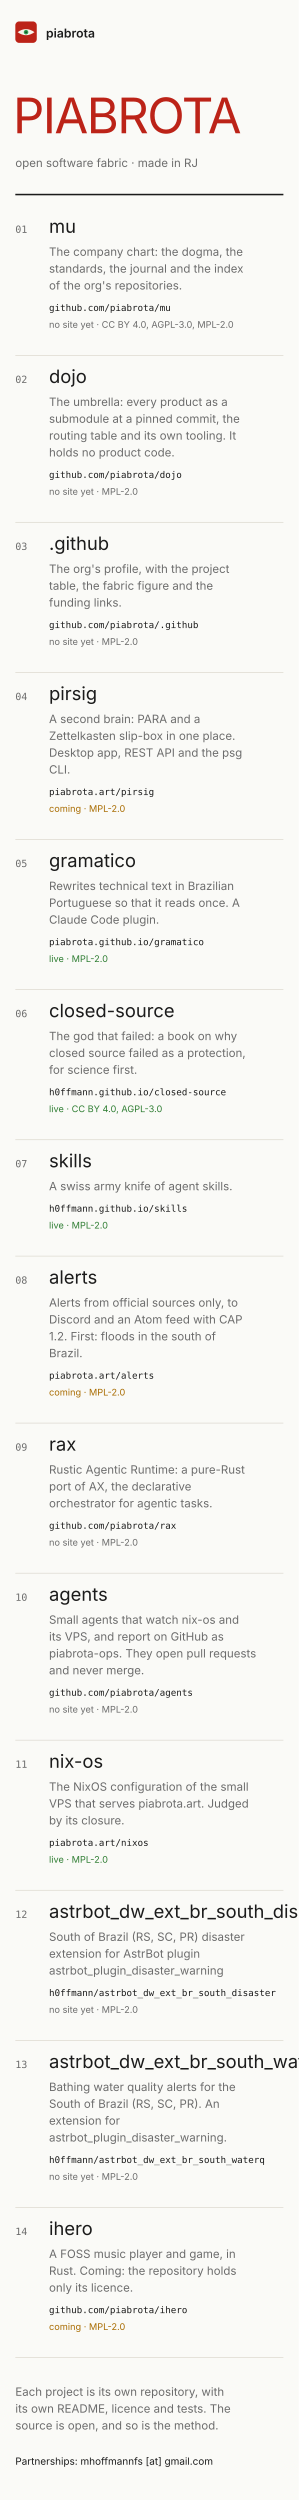
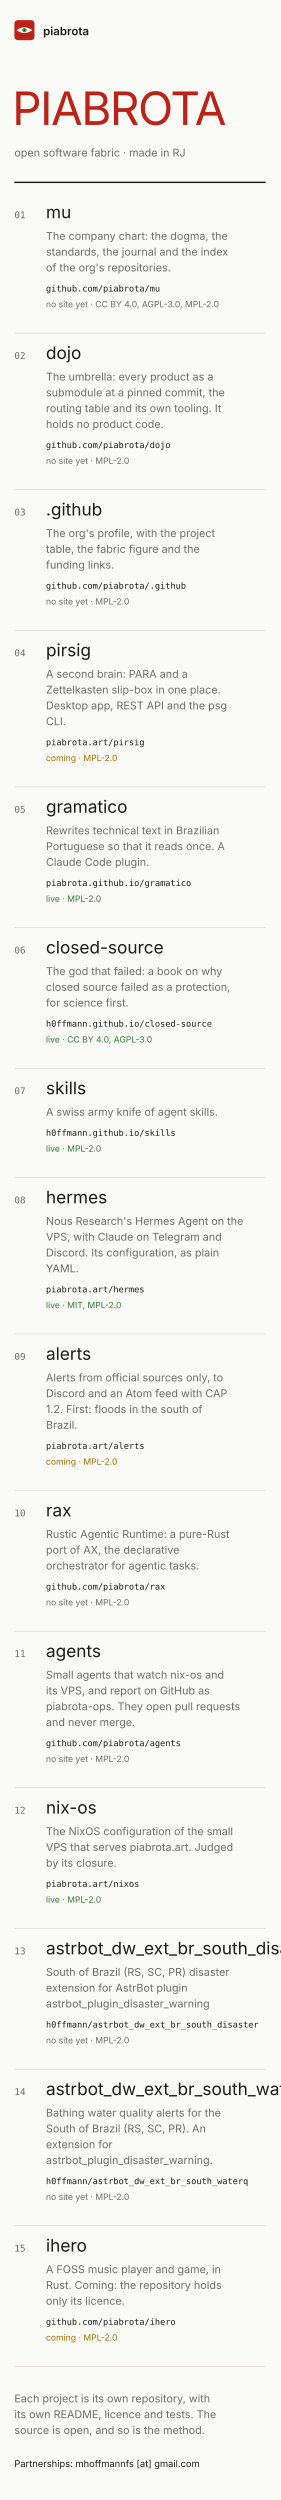
- <svg xmlns="http://www.w3.org/2000/svg" width="390" height="3264" viewBox="0 0 390 3264" font-family="Inter, system-ui, -apple-system, 'Segoe UI', sans-serif" role="img" aria-label="Mockup B, index: the piabrota.art homepage, 390 px wide">
+ <svg xmlns="http://www.w3.org/2000/svg" width="390" height="3482" viewBox="0 0 390 3482" font-family="Inter, system-ui, -apple-system, 'Segoe UI', sans-serif" role="img" aria-label="Mockup B, index: the piabrota.art homepage, 390 px wide">
  <defs />
-   <rect fill="#FAFAF7" height="3264" width="390" x="0" y="0" />
+   <rect fill="#FAFAF7" height="3482" width="390" x="0" y="0" />
  <g>
    <rect fill="#BC2318" height="28" rx="5" width="28" x="20" y="28" />
    <path d="M23 42 Q34 34 45 42 Q34 50 23 42Z" fill="#F7F3EA" />
    <circle cx="34" cy="42" fill="#2E9E4F" r="3" />
    <circle cx="34" cy="42" fill="#0B0D12" r="1" />
  </g>
  <text fill="#1B1B1B" font-size="16" font-weight="600" x="60" y="49">piabrota</text>
  <text fill="#BC2318" font-family="'Fjalla One', 'Arial Narrow', Inter, sans-serif" font-size="64" letter-spacing="-2" x="17" y="174">PIABROTA</text>
  <text fill="#6B6B6B" font-size="15" x="20" y="218">open software fabric · made in RJ</text>
  <line stroke="#1B1B1B" stroke-width="2" x1="20" x2="370" y1="254" y2="254" />
  <text fill="#6B6B6B" font-family="'JetBrains Mono', ui-monospace, monospace" font-size="13" x="20" y="304">01</text>
  <text fill="#1B1B1B" font-family="'Fjalla One', 'Arial Narrow', Inter, sans-serif" font-size="24" x="64" y="304">mu</text>
  <text fill="#6B6B6B" font-size="15" x="64" y="334">The company chart: the dogma, the</text>
  <text fill="#6B6B6B" font-size="15" x="64" y="356">standards, the journal and the index</text>
  <text fill="#6B6B6B" font-size="15" x="64" y="378">of the org's repositories.</text>
  <text fill="#1B1B1B" font-family="'JetBrains Mono', ui-monospace, monospace" font-size="12" x="64" y="406">github.com/piabrota/mu</text>
  <text fill="#6B6B6B" font-size="12" x="64" y="428">no site yet · CC BY 4.0, AGPL-3.0, MPL-2.0</text>
  <line stroke="#DEDBD2" x1="20" x2="370" y1="464" y2="464" />
  <text fill="#6B6B6B" font-family="'JetBrains Mono', ui-monospace, monospace" font-size="13" x="20" y="500">02</text>
  <text fill="#1B1B1B" font-family="'Fjalla One', 'Arial Narrow', Inter, sans-serif" font-size="24" x="64" y="500">dojo</text>
  <text fill="#6B6B6B" font-size="15" x="64" y="530">The umbrella: every product as a</text>
  <text fill="#6B6B6B" font-size="15" x="64" y="552">submodule at a pinned commit, the</text>
  <text fill="#6B6B6B" font-size="15" x="64" y="574">routing table and its own tooling. It</text>
  <text fill="#6B6B6B" font-size="15" x="64" y="596">holds no product code.</text>
  <text fill="#1B1B1B" font-family="'JetBrains Mono', ui-monospace, monospace" font-size="12" x="64" y="624">github.com/piabrota/dojo</text>
  <text fill="#6B6B6B" font-size="12" x="64" y="646">no site yet · MPL-2.0</text>
  <line stroke="#DEDBD2" x1="20" x2="370" y1="682" y2="682" />
  <text fill="#6B6B6B" font-family="'JetBrains Mono', ui-monospace, monospace" font-size="13" x="20" y="718">03</text>
  <text fill="#1B1B1B" font-family="'Fjalla One', 'Arial Narrow', Inter, sans-serif" font-size="24" x="64" y="718">.github</text>
  <text fill="#6B6B6B" font-size="15" x="64" y="748">The org's profile, with the project</text>
  <text fill="#6B6B6B" font-size="15" x="64" y="770">table, the fabric figure and the</text>
  <text fill="#6B6B6B" font-size="15" x="64" y="792">funding links.</text>
  <text fill="#1B1B1B" font-family="'JetBrains Mono', ui-monospace, monospace" font-size="12" x="64" y="820">github.com/piabrota/.github</text>
  <text fill="#6B6B6B" font-size="12" x="64" y="842">no site yet · MPL-2.0</text>
  <line stroke="#DEDBD2" x1="20" x2="370" y1="878" y2="878" />
  <text fill="#6B6B6B" font-family="'JetBrains Mono', ui-monospace, monospace" font-size="13" x="20" y="914">04</text>
  <text fill="#1B1B1B" font-family="'Fjalla One', 'Arial Narrow', Inter, sans-serif" font-size="24" x="64" y="914">pirsig</text>
  <text fill="#6B6B6B" font-size="15" x="64" y="944">A second brain: PARA and a</text>
  <text fill="#6B6B6B" font-size="15" x="64" y="966">Zettelkasten slip-box in one place.</text>
  <text fill="#6B6B6B" font-size="15" x="64" y="988">Desktop app, REST API and the psg</text>
  <text fill="#6B6B6B" font-size="15" x="64" y="1010">CLI.</text>
  <text fill="#1B1B1B" font-family="'JetBrains Mono', ui-monospace, monospace" font-size="12" x="64" y="1038">piabrota.art/pirsig</text>
  <text fill="#A86B00" font-size="12" x="64" y="1060">coming · MPL-2.0</text>
  <line stroke="#DEDBD2" x1="20" x2="370" y1="1096" y2="1096" />
  <text fill="#6B6B6B" font-family="'JetBrains Mono', ui-monospace, monospace" font-size="13" x="20" y="1132">05</text>
  <text fill="#1B1B1B" font-family="'Fjalla One', 'Arial Narrow', Inter, sans-serif" font-size="24" x="64" y="1132">gramatico</text>
  <text fill="#6B6B6B" font-size="15" x="64" y="1162">Rewrites technical text in Brazilian</text>
  <text fill="#6B6B6B" font-size="15" x="64" y="1184">Portuguese so that it reads once. A</text>
  <text fill="#6B6B6B" font-size="15" x="64" y="1206">Claude Code plugin.</text>
  <text fill="#1B1B1B" font-family="'JetBrains Mono', ui-monospace, monospace" font-size="12" x="64" y="1234">piabrota.github.io/gramatico</text>
  <text fill="#2E7D32" font-size="12" x="64" y="1256">live · MPL-2.0</text>
  <line stroke="#DEDBD2" x1="20" x2="370" y1="1292" y2="1292" />
  <text fill="#6B6B6B" font-family="'JetBrains Mono', ui-monospace, monospace" font-size="13" x="20" y="1328">06</text>
  <text fill="#1B1B1B" font-family="'Fjalla One', 'Arial Narrow', Inter, sans-serif" font-size="24" x="64" y="1328">closed-source</text>
  <text fill="#6B6B6B" font-size="15" x="64" y="1358">The god that failed: a book on why</text>
  <text fill="#6B6B6B" font-size="15" x="64" y="1380">closed source failed as a protection,</text>
  <text fill="#6B6B6B" font-size="15" x="64" y="1402">for science first.</text>
  <text fill="#1B1B1B" font-family="'JetBrains Mono', ui-monospace, monospace" font-size="12" x="64" y="1430">h0ffmann.github.io/closed-source</text>
  <text fill="#2E7D32" font-size="12" x="64" y="1452">live · CC BY 4.0, AGPL-3.0</text>
  <line stroke="#DEDBD2" x1="20" x2="370" y1="1488" y2="1488" />
  <text fill="#6B6B6B" font-family="'JetBrains Mono', ui-monospace, monospace" font-size="13" x="20" y="1524">07</text>
  <text fill="#1B1B1B" font-family="'Fjalla One', 'Arial Narrow', Inter, sans-serif" font-size="24" x="64" y="1524">skills</text>
  <text fill="#6B6B6B" font-size="15" x="64" y="1554">A swiss army knife of agent skills.</text>
  <text fill="#1B1B1B" font-family="'JetBrains Mono', ui-monospace, monospace" font-size="12" x="64" y="1582">h0ffmann.github.io/skills</text>
  <text fill="#2E7D32" font-size="12" x="64" y="1604">live · MPL-2.0</text>
  <line stroke="#DEDBD2" x1="20" x2="370" y1="1640" y2="1640" />
  <text fill="#6B6B6B" font-family="'JetBrains Mono', ui-monospace, monospace" font-size="13" x="20" y="1676">08</text>
-   <text fill="#1B1B1B" font-family="'Fjalla One', 'Arial Narrow', Inter, sans-serif" font-size="24" x="64" y="1676">alerts</text>
-   <text fill="#6B6B6B" font-size="15" x="64" y="1706">Alerts from official sources only, to</text>
-   <text fill="#6B6B6B" font-size="15" x="64" y="1728">Discord and an Atom feed with CAP</text>
-   <text fill="#6B6B6B" font-size="15" x="64" y="1750">1.2. First: floods in the south of</text>
-   <text fill="#6B6B6B" font-size="15" x="64" y="1772">Brazil.</text>
-   <text fill="#1B1B1B" font-family="'JetBrains Mono', ui-monospace, monospace" font-size="12" x="64" y="1800">piabrota.art/alerts</text>
-   <text fill="#A86B00" font-size="12" x="64" y="1822">coming · MPL-2.0</text>
+   <text fill="#1B1B1B" font-family="'Fjalla One', 'Arial Narrow', Inter, sans-serif" font-size="24" x="64" y="1676">hermes</text>
+   <text fill="#6B6B6B" font-size="15" x="64" y="1706">Nous Research's Hermes Agent on the</text>
+   <text fill="#6B6B6B" font-size="15" x="64" y="1728">VPS, with Claude on Telegram and</text>
+   <text fill="#6B6B6B" font-size="15" x="64" y="1750">Discord. Its configuration, as plain</text>
+   <text fill="#6B6B6B" font-size="15" x="64" y="1772">YAML.</text>
+   <text fill="#1B1B1B" font-family="'JetBrains Mono', ui-monospace, monospace" font-size="12" x="64" y="1800">piabrota.art/hermes</text>
+   <text fill="#2E7D32" font-size="12" x="64" y="1822">live · MIT, MPL-2.0</text>
  <line stroke="#DEDBD2" x1="20" x2="370" y1="1858" y2="1858" />
  <text fill="#6B6B6B" font-family="'JetBrains Mono', ui-monospace, monospace" font-size="13" x="20" y="1894">09</text>
-   <text fill="#1B1B1B" font-family="'Fjalla One', 'Arial Narrow', Inter, sans-serif" font-size="24" x="64" y="1894">rax</text>
-   <text fill="#6B6B6B" font-size="15" x="64" y="1924">Rustic Agentic Runtime: a pure-Rust</text>
-   <text fill="#6B6B6B" font-size="15" x="64" y="1946">port of AX, the declarative</text>
-   <text fill="#6B6B6B" font-size="15" x="64" y="1968">orchestrator for agentic tasks.</text>
-   <text fill="#1B1B1B" font-family="'JetBrains Mono', ui-monospace, monospace" font-size="12" x="64" y="1996">github.com/piabrota/rax</text>
-   <text fill="#6B6B6B" font-size="12" x="64" y="2018">no site yet · MPL-2.0</text>
-   <line stroke="#DEDBD2" x1="20" x2="370" y1="2054" y2="2054" />
-   <text fill="#6B6B6B" font-family="'JetBrains Mono', ui-monospace, monospace" font-size="13" x="20" y="2090">10</text>
-   <text fill="#1B1B1B" font-family="'Fjalla One', 'Arial Narrow', Inter, sans-serif" font-size="24" x="64" y="2090">agents</text>
-   <text fill="#6B6B6B" font-size="15" x="64" y="2120">Small agents that watch nix-os and</text>
-   <text fill="#6B6B6B" font-size="15" x="64" y="2142">its VPS, and report on GitHub as</text>
-   <text fill="#6B6B6B" font-size="15" x="64" y="2164">piabrota-ops. They open pull requests</text>
-   <text fill="#6B6B6B" font-size="15" x="64" y="2186">and never merge.</text>
-   <text fill="#1B1B1B" font-family="'JetBrains Mono', ui-monospace, monospace" font-size="12" x="64" y="2214">github.com/piabrota/agents</text>
+   <text fill="#1B1B1B" font-family="'Fjalla One', 'Arial Narrow', Inter, sans-serif" font-size="24" x="64" y="1894">alerts</text>
+   <text fill="#6B6B6B" font-size="15" x="64" y="1924">Alerts from official sources only, to</text>
+   <text fill="#6B6B6B" font-size="15" x="64" y="1946">Discord and an Atom feed with CAP</text>
+   <text fill="#6B6B6B" font-size="15" x="64" y="1968">1.2. First: floods in the south of</text>
+   <text fill="#6B6B6B" font-size="15" x="64" y="1990">Brazil.</text>
+   <text fill="#1B1B1B" font-family="'JetBrains Mono', ui-monospace, monospace" font-size="12" x="64" y="2018">piabrota.art/alerts</text>
+   <text fill="#A86B00" font-size="12" x="64" y="2040">coming · MPL-2.0</text>
+   <line stroke="#DEDBD2" x1="20" x2="370" y1="2076" y2="2076" />
+   <text fill="#6B6B6B" font-family="'JetBrains Mono', ui-monospace, monospace" font-size="13" x="20" y="2112">10</text>
+   <text fill="#1B1B1B" font-family="'Fjalla One', 'Arial Narrow', Inter, sans-serif" font-size="24" x="64" y="2112">rax</text>
+   <text fill="#6B6B6B" font-size="15" x="64" y="2142">Rustic Agentic Runtime: a pure-Rust</text>
+   <text fill="#6B6B6B" font-size="15" x="64" y="2164">port of AX, the declarative</text>
+   <text fill="#6B6B6B" font-size="15" x="64" y="2186">orchestrator for agentic tasks.</text>
+   <text fill="#1B1B1B" font-family="'JetBrains Mono', ui-monospace, monospace" font-size="12" x="64" y="2214">github.com/piabrota/rax</text>
  <text fill="#6B6B6B" font-size="12" x="64" y="2236">no site yet · MPL-2.0</text>
  <line stroke="#DEDBD2" x1="20" x2="370" y1="2272" y2="2272" />
  <text fill="#6B6B6B" font-family="'JetBrains Mono', ui-monospace, monospace" font-size="13" x="20" y="2308">11</text>
-   <text fill="#1B1B1B" font-family="'Fjalla One', 'Arial Narrow', Inter, sans-serif" font-size="24" x="64" y="2308">nix-os</text>
-   <text fill="#6B6B6B" font-size="15" x="64" y="2338">The NixOS configuration of the small</text>
-   <text fill="#6B6B6B" font-size="15" x="64" y="2360">VPS that serves piabrota.art. Judged</text>
-   <text fill="#6B6B6B" font-size="15" x="64" y="2382">by its closure.</text>
-   <text fill="#1B1B1B" font-family="'JetBrains Mono', ui-monospace, monospace" font-size="12" x="64" y="2410">piabrota.art/nixos</text>
-   <text fill="#2E7D32" font-size="12" x="64" y="2432">live · MPL-2.0</text>
-   <line stroke="#DEDBD2" x1="20" x2="370" y1="2468" y2="2468" />
-   <text fill="#6B6B6B" font-family="'JetBrains Mono', ui-monospace, monospace" font-size="13" x="20" y="2504">12</text>
-   <text fill="#1B1B1B" font-family="'Fjalla One', 'Arial Narrow', Inter, sans-serif" font-size="24" x="64" y="2504">astrbot_dw_ext_br_south_disaster</text>
-   <text fill="#6B6B6B" font-size="15" x="64" y="2534">South of Brazil (RS, SC, PR) disaster</text>
-   <text fill="#6B6B6B" font-size="15" x="64" y="2556">extension for AstrBot plugin</text>
-   <text fill="#6B6B6B" font-size="15" x="64" y="2578">astrbot_plugin_disaster_warning</text>
-   <text fill="#1B1B1B" font-family="'JetBrains Mono', ui-monospace, monospace" font-size="12" x="64" y="2606">h0ffmann/astrbot_dw_ext_br_south_disaster</text>
-   <text fill="#6B6B6B" font-size="12" x="64" y="2628">no site yet · MPL-2.0</text>
-   <line stroke="#DEDBD2" x1="20" x2="370" y1="2664" y2="2664" />
-   <text fill="#6B6B6B" font-family="'JetBrains Mono', ui-monospace, monospace" font-size="13" x="20" y="2700">13</text>
-   <text fill="#1B1B1B" font-family="'Fjalla One', 'Arial Narrow', Inter, sans-serif" font-size="24" x="64" y="2700">astrbot_dw_ext_br_south_waterq</text>
-   <text fill="#6B6B6B" font-size="15" x="64" y="2730">Bathing water quality alerts for the</text>
-   <text fill="#6B6B6B" font-size="15" x="64" y="2752">South of Brazil (RS, SC, PR). An</text>
-   <text fill="#6B6B6B" font-size="15" x="64" y="2774">extension for</text>
-   <text fill="#6B6B6B" font-size="15" x="64" y="2796">astrbot_plugin_disaster_warning.</text>
-   <text fill="#1B1B1B" font-family="'JetBrains Mono', ui-monospace, monospace" font-size="12" x="64" y="2824">h0ffmann/astrbot_dw_ext_br_south_waterq</text>
+   <text fill="#1B1B1B" font-family="'Fjalla One', 'Arial Narrow', Inter, sans-serif" font-size="24" x="64" y="2308">agents</text>
+   <text fill="#6B6B6B" font-size="15" x="64" y="2338">Small agents that watch nix-os and</text>
+   <text fill="#6B6B6B" font-size="15" x="64" y="2360">its VPS, and report on GitHub as</text>
+   <text fill="#6B6B6B" font-size="15" x="64" y="2382">piabrota-ops. They open pull requests</text>
+   <text fill="#6B6B6B" font-size="15" x="64" y="2404">and never merge.</text>
+   <text fill="#1B1B1B" font-family="'JetBrains Mono', ui-monospace, monospace" font-size="12" x="64" y="2432">github.com/piabrota/agents</text>
+   <text fill="#6B6B6B" font-size="12" x="64" y="2454">no site yet · MPL-2.0</text>
+   <line stroke="#DEDBD2" x1="20" x2="370" y1="2490" y2="2490" />
+   <text fill="#6B6B6B" font-family="'JetBrains Mono', ui-monospace, monospace" font-size="13" x="20" y="2526">12</text>
+   <text fill="#1B1B1B" font-family="'Fjalla One', 'Arial Narrow', Inter, sans-serif" font-size="24" x="64" y="2526">nix-os</text>
+   <text fill="#6B6B6B" font-size="15" x="64" y="2556">The NixOS configuration of the small</text>
+   <text fill="#6B6B6B" font-size="15" x="64" y="2578">VPS that serves piabrota.art. Judged</text>
+   <text fill="#6B6B6B" font-size="15" x="64" y="2600">by its closure.</text>
+   <text fill="#1B1B1B" font-family="'JetBrains Mono', ui-monospace, monospace" font-size="12" x="64" y="2628">piabrota.art/nixos</text>
+   <text fill="#2E7D32" font-size="12" x="64" y="2650">live · MPL-2.0</text>
+   <line stroke="#DEDBD2" x1="20" x2="370" y1="2686" y2="2686" />
+   <text fill="#6B6B6B" font-family="'JetBrains Mono', ui-monospace, monospace" font-size="13" x="20" y="2722">13</text>
+   <text fill="#1B1B1B" font-family="'Fjalla One', 'Arial Narrow', Inter, sans-serif" font-size="24" x="64" y="2722">astrbot_dw_ext_br_south_disaster</text>
+   <text fill="#6B6B6B" font-size="15" x="64" y="2752">South of Brazil (RS, SC, PR) disaster</text>
+   <text fill="#6B6B6B" font-size="15" x="64" y="2774">extension for AstrBot plugin</text>
+   <text fill="#6B6B6B" font-size="15" x="64" y="2796">astrbot_plugin_disaster_warning</text>
+   <text fill="#1B1B1B" font-family="'JetBrains Mono', ui-monospace, monospace" font-size="12" x="64" y="2824">h0ffmann/astrbot_dw_ext_br_south_disaster</text>
  <text fill="#6B6B6B" font-size="12" x="64" y="2846">no site yet · MPL-2.0</text>
  <line stroke="#DEDBD2" x1="20" x2="370" y1="2882" y2="2882" />
  <text fill="#6B6B6B" font-family="'JetBrains Mono', ui-monospace, monospace" font-size="13" x="20" y="2918">14</text>
-   <text fill="#1B1B1B" font-family="'Fjalla One', 'Arial Narrow', Inter, sans-serif" font-size="24" x="64" y="2918">ihero</text>
-   <text fill="#6B6B6B" font-size="15" x="64" y="2948">A FOSS music player and game, in</text>
-   <text fill="#6B6B6B" font-size="15" x="64" y="2970">Rust. Coming: the repository holds</text>
-   <text fill="#6B6B6B" font-size="15" x="64" y="2992">only its licence.</text>
-   <text fill="#1B1B1B" font-family="'JetBrains Mono', ui-monospace, monospace" font-size="12" x="64" y="3020">github.com/piabrota/ihero</text>
-   <text fill="#A86B00" font-size="12" x="64" y="3042">coming · MPL-2.0</text>
-   <line stroke="#DEDBD2" x1="20" x2="370" y1="3078" y2="3078" />
-   <text fill="#6B6B6B" font-size="15" x="20" y="3128">Each project is its own repository, with</text>
-   <text fill="#6B6B6B" font-size="15" x="20" y="3150">its own README, licence and tests. The</text>
-   <text fill="#6B6B6B" font-size="15" x="20" y="3172">source is open, and so is the method.</text>
-   <text fill="#1B1B1B" font-size="13" x="20" y="3218">Partnerships: mhoffmannfs [at] gmail.com</text>
+   <text fill="#1B1B1B" font-family="'Fjalla One', 'Arial Narrow', Inter, sans-serif" font-size="24" x="64" y="2918">astrbot_dw_ext_br_south_waterq</text>
+   <text fill="#6B6B6B" font-size="15" x="64" y="2948">Bathing water quality alerts for the</text>
+   <text fill="#6B6B6B" font-size="15" x="64" y="2970">South of Brazil (RS, SC, PR). An</text>
+   <text fill="#6B6B6B" font-size="15" x="64" y="2992">extension for</text>
+   <text fill="#6B6B6B" font-size="15" x="64" y="3014">astrbot_plugin_disaster_warning.</text>
+   <text fill="#1B1B1B" font-family="'JetBrains Mono', ui-monospace, monospace" font-size="12" x="64" y="3042">h0ffmann/astrbot_dw_ext_br_south_waterq</text>
+   <text fill="#6B6B6B" font-size="12" x="64" y="3064">no site yet · MPL-2.0</text>
+   <line stroke="#DEDBD2" x1="20" x2="370" y1="3100" y2="3100" />
+   <text fill="#6B6B6B" font-family="'JetBrains Mono', ui-monospace, monospace" font-size="13" x="20" y="3136">15</text>
+   <text fill="#1B1B1B" font-family="'Fjalla One', 'Arial Narrow', Inter, sans-serif" font-size="24" x="64" y="3136">ihero</text>
+   <text fill="#6B6B6B" font-size="15" x="64" y="3166">A FOSS music player and game, in</text>
+   <text fill="#6B6B6B" font-size="15" x="64" y="3188">Rust. Coming: the repository holds</text>
+   <text fill="#6B6B6B" font-size="15" x="64" y="3210">only its licence.</text>
+   <text fill="#1B1B1B" font-family="'JetBrains Mono', ui-monospace, monospace" font-size="12" x="64" y="3238">github.com/piabrota/ihero</text>
+   <text fill="#A86B00" font-size="12" x="64" y="3260">coming · MPL-2.0</text>
+   <line stroke="#DEDBD2" x1="20" x2="370" y1="3296" y2="3296" />
+   <text fill="#6B6B6B" font-size="15" x="20" y="3346">Each project is its own repository, with</text>
+   <text fill="#6B6B6B" font-size="15" x="20" y="3368">its own README, licence and tests. The</text>
+   <text fill="#6B6B6B" font-size="15" x="20" y="3390">source is open, and so is the method.</text>
+   <text fill="#1B1B1B" font-size="13" x="20" y="3436">Partnerships: mhoffmannfs [at] gmail.com</text>
</svg>
